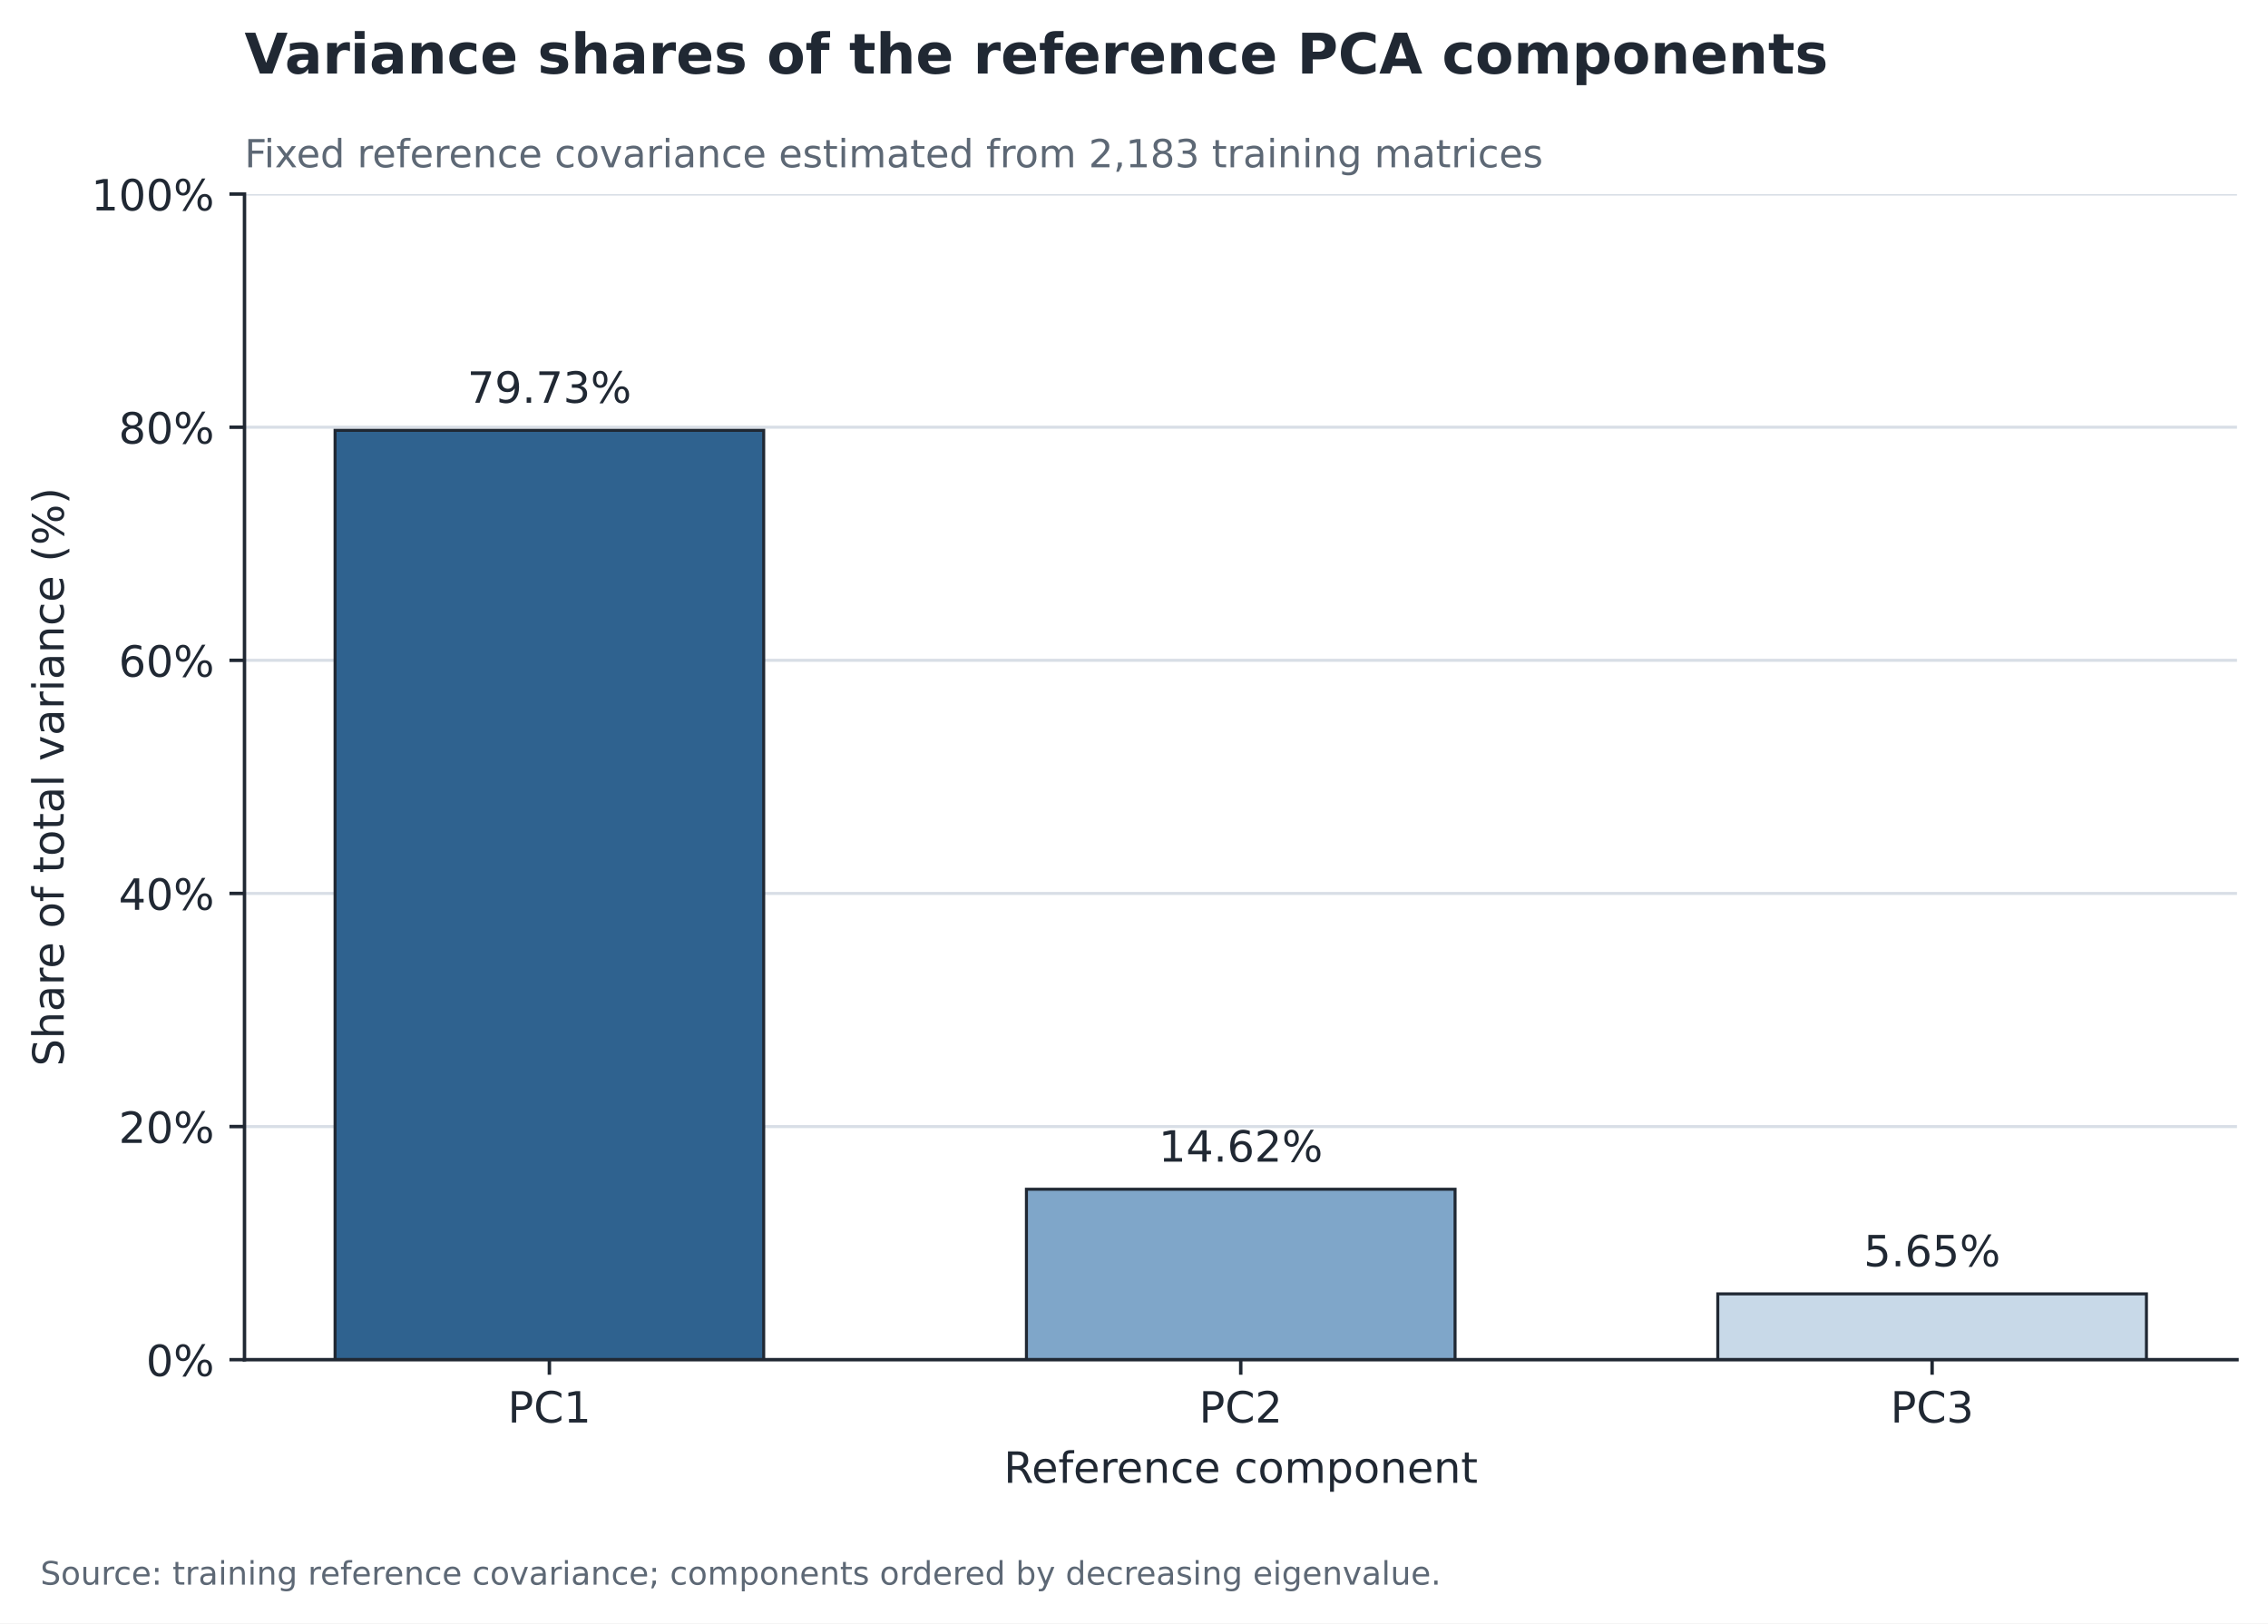
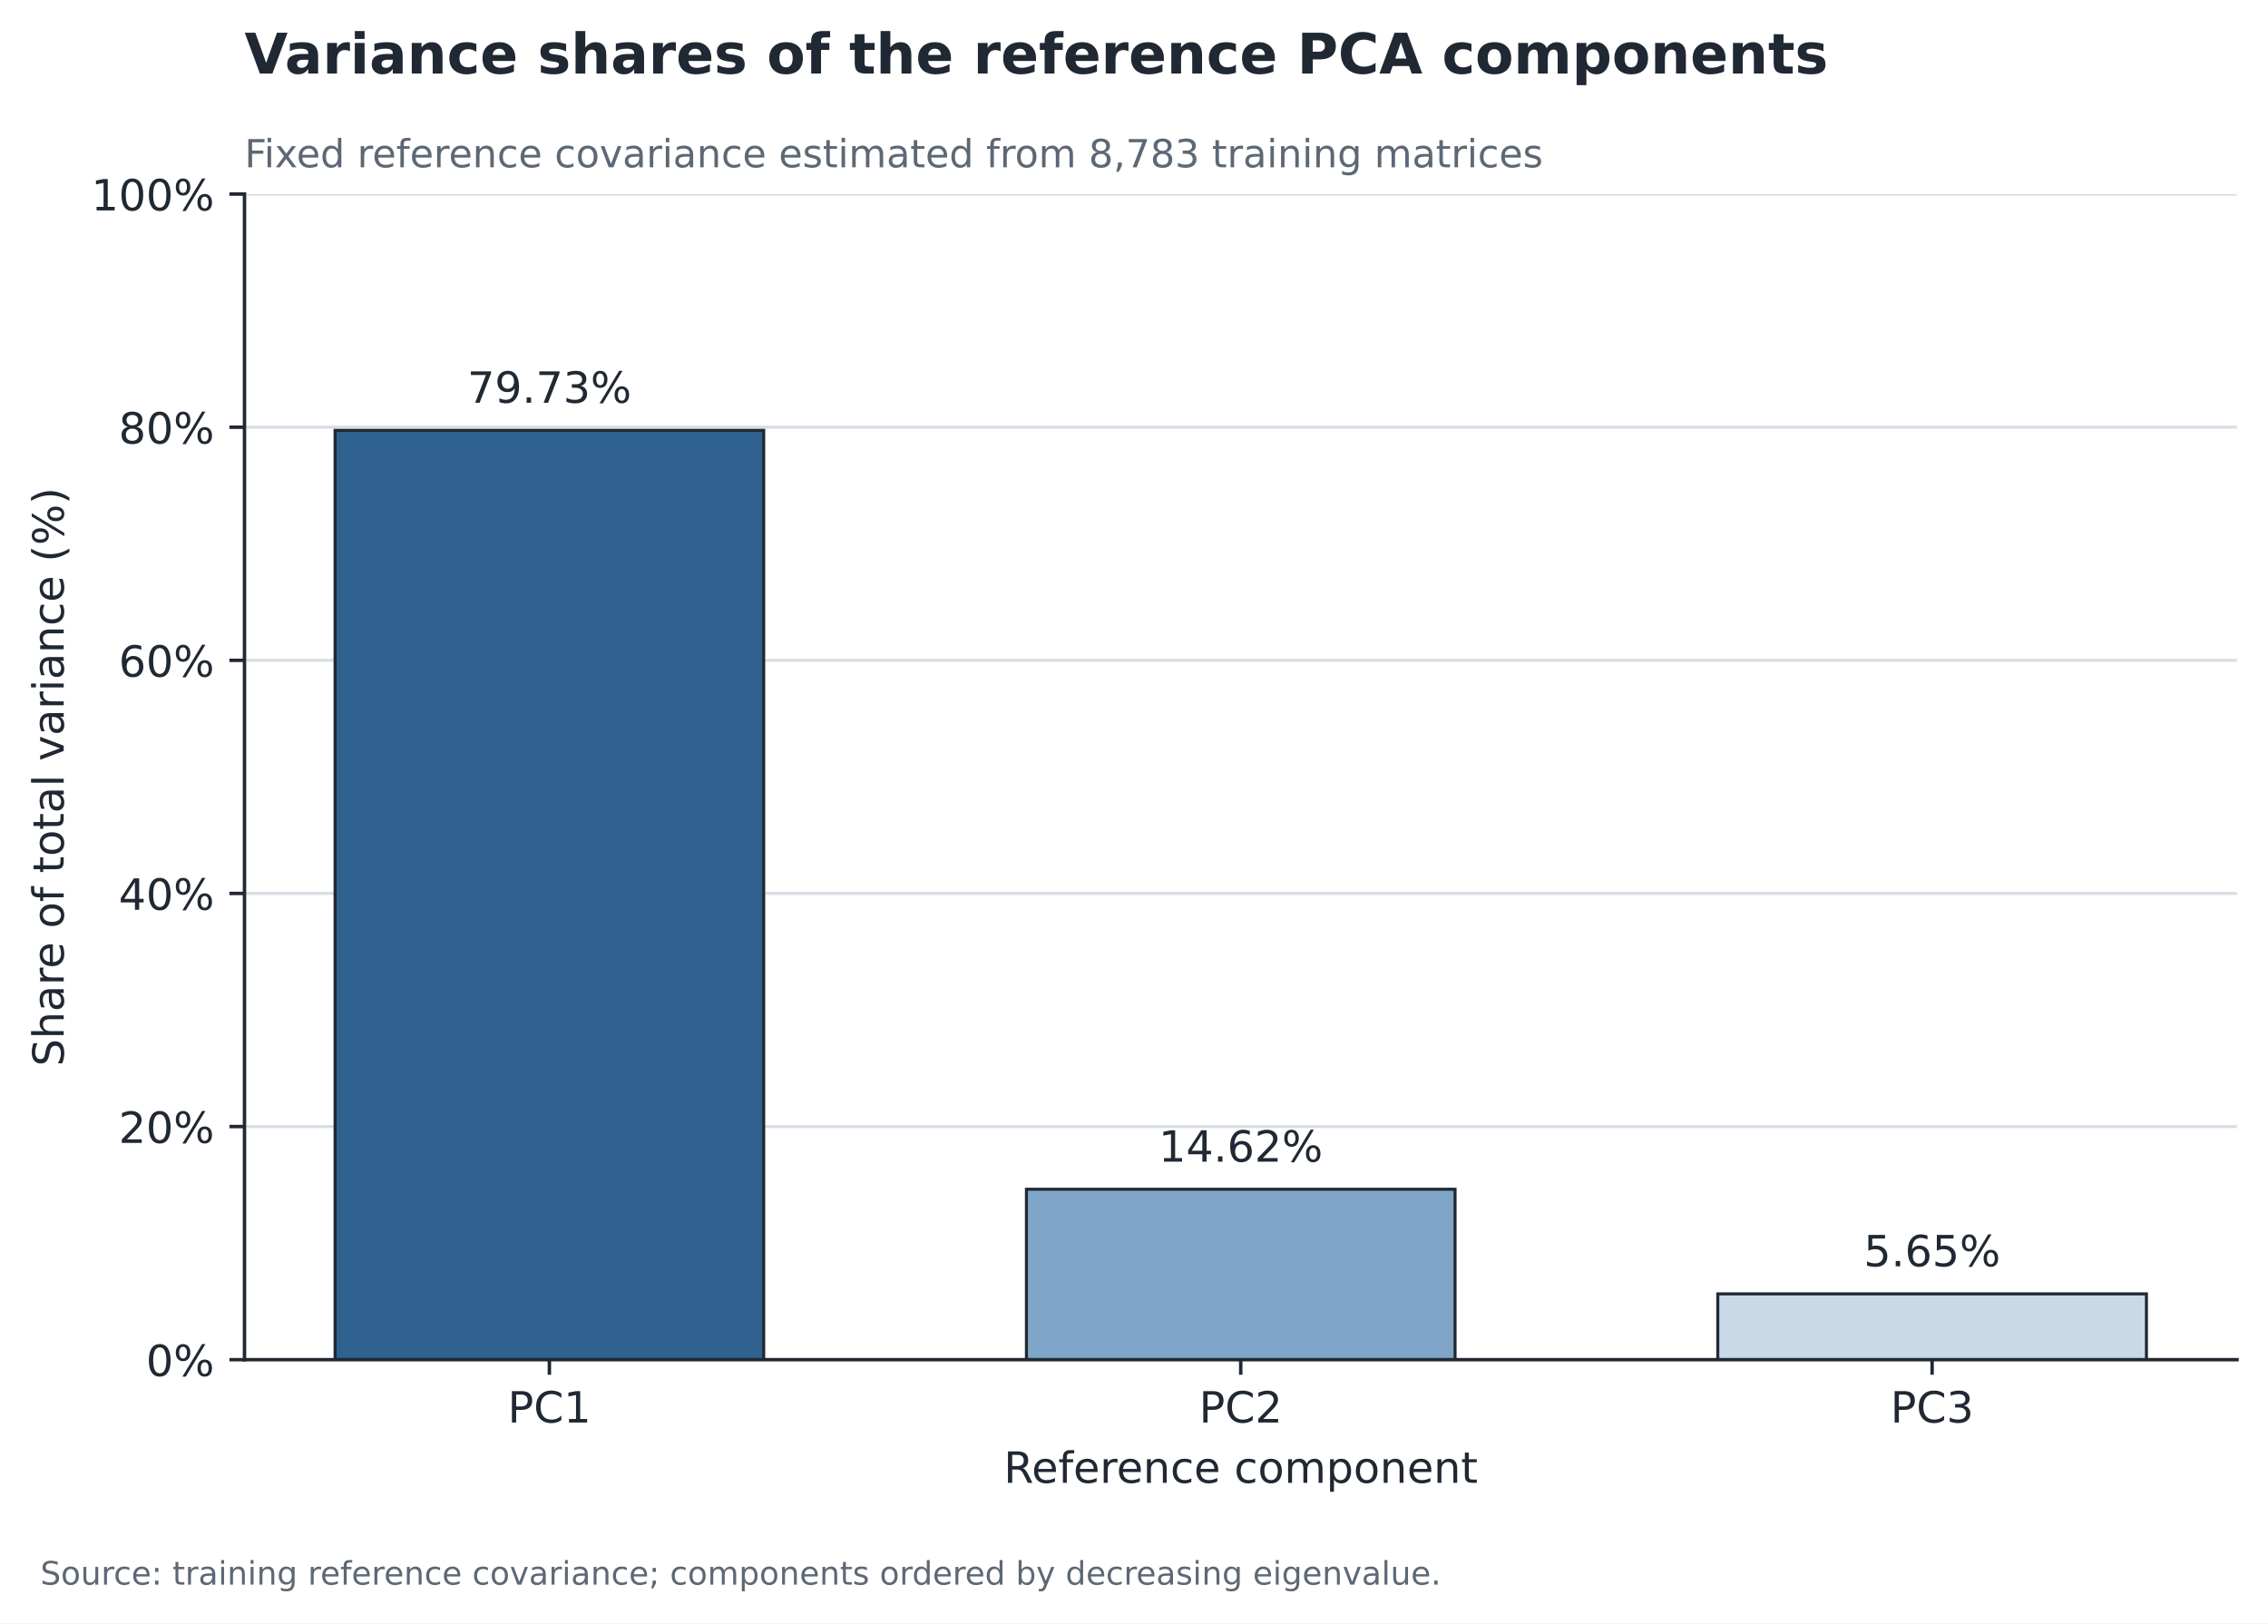
<svg xmlns="http://www.w3.org/2000/svg" xmlns:xlink="http://www.w3.org/1999/xlink" width="526.8pt" height="377.045pt" viewBox="0 0 526.8 377.045" version="1.1">
  <defs>
    <style type="text/css">*{stroke-linejoin: round; stroke-linecap: butt}</style>
  </defs>
  <g id="figure_1">
    <g id="patch_1">
      <path d="M 0 377.045 L 526.8 377.045 L 526.8 0 L 0 0 z " style="fill: #ffffff" />
    </g>
    <g id="axes_1">
      <g id="patch_2">
        <path d="M 56.79 315.799 L 519.6 315.799 L 519.6 45.078 L 56.79 45.078 z " style="fill: #ffffff" />
      </g>
      <g id="matplotlib.axis_1">
        <g id="xtick_1">
          <g id="line2d_1">
            <defs>
-               <path id="m8633b7135d" d="M 0 0 L 0 3.5 " style="stroke: #202833; stroke-width: 0.8" />
+               <path id="m7b93ba7ca7" d="M 0 0 L 0 3.5 " style="stroke: #202833; stroke-width: 0.8" />
            </defs>
            <g>
-               <use xlink:href="#m8633b7135d" x="127.608" y="315.799" style="fill: #202833; stroke: #202833; stroke-width: 0.8" />
+               <use xlink:href="#m7b93ba7ca7" x="127.608" y="315.799" style="fill: #202833; stroke: #202833; stroke-width: 0.8" />
            </g>
          </g>
          <g id="text_1">
            <text style="font-size: 10px; font-family: 'DejaVu Sans'; text-anchor: middle; fill: #202833" x="127.608" y="330.396" transform="rotate(-0 127.6084 330.3964)">PC1</text>
          </g>
        </g>
        <g id="xtick_2">
          <g id="line2d_2">
            <g>
-               <use xlink:href="#m8633b7135d" x="288.195" y="315.799" style="fill: #202833; stroke: #202833; stroke-width: 0.8" />
+               <use xlink:href="#m7b93ba7ca7" x="288.195" y="315.799" style="fill: #202833; stroke: #202833; stroke-width: 0.8" />
            </g>
          </g>
          <g id="text_2">
            <text style="font-size: 10px; font-family: 'DejaVu Sans'; text-anchor: middle; fill: #202833" x="288.195" y="330.396" transform="rotate(-0 288.1947 330.3964)">PC2</text>
          </g>
        </g>
        <g id="xtick_3">
          <g id="line2d_3">
            <g>
-               <use xlink:href="#m8633b7135d" x="448.781" y="315.799" style="fill: #202833; stroke: #202833; stroke-width: 0.8" />
+               <use xlink:href="#m7b93ba7ca7" x="448.781" y="315.799" style="fill: #202833; stroke: #202833; stroke-width: 0.8" />
            </g>
          </g>
          <g id="text_3">
            <text style="font-size: 10px; font-family: 'DejaVu Sans'; text-anchor: middle; fill: #202833" x="448.781" y="330.396" transform="rotate(-0 448.781 330.3964)">PC3</text>
          </g>
        </g>
        <g id="text_4">
          <text style="font-size: 10px; font-family: 'DejaVu Sans'; text-anchor: middle; fill: #202833" x="288.195" y="344.397" transform="rotate(-0 288.1947 344.3972)">Reference component</text>
        </g>
      </g>
      <g id="matplotlib.axis_2">
        <g id="ytick_1">
          <g id="line2d_4">
-             <path d="M 56.79 315.799 L 519.6 315.799 " clip-path="url(#p10e9d7c156)" style="fill: none; stroke: #d8dee6; stroke-width: 0.7; stroke-linecap: square" />
+             <path d="M 56.79 315.799 L 519.6 315.799 " clip-path="url(#p40bd846cce)" style="fill: none; stroke: #d8dee6; stroke-width: 0.7; stroke-linecap: square" />
          </g>
          <g id="line2d_5">
            <defs>
-               <path id="m78b748c1d7" d="M 0 0 L -3.5 0 " style="stroke: #202833; stroke-width: 0.8" />
+               <path id="m99f9d70abe" d="M 0 0 L -3.5 0 " style="stroke: #202833; stroke-width: 0.8" />
            </defs>
            <g>
-               <use xlink:href="#m78b748c1d7" x="56.79" y="315.799" style="fill: #202833; stroke: #202833; stroke-width: 0.8" />
+               <use xlink:href="#m99f9d70abe" x="56.79" y="315.799" style="fill: #202833; stroke: #202833; stroke-width: 0.8" />
            </g>
          </g>
          <g id="text_5">
            <text style="font-size: 10px; font-family: 'DejaVu Sans'; text-anchor: end; fill: #202833" x="49.79" y="319.598" transform="rotate(-0 49.78984 319.5976)">0%</text>
          </g>
        </g>
        <g id="ytick_2">
          <g id="line2d_6">
-             <path d="M 56.79 261.655 L 519.6 261.655 " clip-path="url(#p10e9d7c156)" style="fill: none; stroke: #d8dee6; stroke-width: 0.7; stroke-linecap: square" />
+             <path d="M 56.79 261.655 L 519.6 261.655 " clip-path="url(#p40bd846cce)" style="fill: none; stroke: #d8dee6; stroke-width: 0.7; stroke-linecap: square" />
          </g>
          <g id="line2d_7">
            <g>
-               <use xlink:href="#m78b748c1d7" x="56.79" y="261.655" style="fill: #202833; stroke: #202833; stroke-width: 0.8" />
+               <use xlink:href="#m99f9d70abe" x="56.79" y="261.655" style="fill: #202833; stroke: #202833; stroke-width: 0.8" />
            </g>
          </g>
          <g id="text_6">
            <text style="font-size: 10px; font-family: 'DejaVu Sans'; text-anchor: end; fill: #202833" x="49.79" y="265.453" transform="rotate(-0 49.78984 265.4534)">20%</text>
          </g>
        </g>
        <g id="ytick_3">
          <g id="line2d_8">
-             <path d="M 56.79 207.51 L 519.6 207.51 " clip-path="url(#p10e9d7c156)" style="fill: none; stroke: #d8dee6; stroke-width: 0.7; stroke-linecap: square" />
+             <path d="M 56.79 207.51 L 519.6 207.51 " clip-path="url(#p40bd846cce)" style="fill: none; stroke: #d8dee6; stroke-width: 0.7; stroke-linecap: square" />
          </g>
          <g id="line2d_9">
            <g>
-               <use xlink:href="#m78b748c1d7" x="56.79" y="207.51" style="fill: #202833; stroke: #202833; stroke-width: 0.8" />
+               <use xlink:href="#m99f9d70abe" x="56.79" y="207.51" style="fill: #202833; stroke: #202833; stroke-width: 0.8" />
            </g>
          </g>
          <g id="text_7">
            <text style="font-size: 10px; font-family: 'DejaVu Sans'; text-anchor: end; fill: #202833" x="49.79" y="211.309" transform="rotate(-0 49.78984 211.3093)">40%</text>
          </g>
        </g>
        <g id="ytick_4">
          <g id="line2d_10">
-             <path d="M 56.79 153.366 L 519.6 153.366 " clip-path="url(#p10e9d7c156)" style="fill: none; stroke: #d8dee6; stroke-width: 0.7; stroke-linecap: square" />
+             <path d="M 56.79 153.366 L 519.6 153.366 " clip-path="url(#p40bd846cce)" style="fill: none; stroke: #d8dee6; stroke-width: 0.7; stroke-linecap: square" />
          </g>
          <g id="line2d_11">
            <g>
-               <use xlink:href="#m78b748c1d7" x="56.79" y="153.366" style="fill: #202833; stroke: #202833; stroke-width: 0.8" />
+               <use xlink:href="#m99f9d70abe" x="56.79" y="153.366" style="fill: #202833; stroke: #202833; stroke-width: 0.8" />
            </g>
          </g>
          <g id="text_8">
            <text style="font-size: 10px; font-family: 'DejaVu Sans'; text-anchor: end; fill: #202833" x="49.79" y="157.165" transform="rotate(-0 49.78984 157.1651)">60%</text>
          </g>
        </g>
        <g id="ytick_5">
          <g id="line2d_12">
-             <path d="M 56.79 99.222 L 519.6 99.222 " clip-path="url(#p10e9d7c156)" style="fill: none; stroke: #d8dee6; stroke-width: 0.7; stroke-linecap: square" />
+             <path d="M 56.79 99.222 L 519.6 99.222 " clip-path="url(#p40bd846cce)" style="fill: none; stroke: #d8dee6; stroke-width: 0.7; stroke-linecap: square" />
          </g>
          <g id="line2d_13">
            <g>
-               <use xlink:href="#m78b748c1d7" x="56.79" y="99.222" style="fill: #202833; stroke: #202833; stroke-width: 0.8" />
+               <use xlink:href="#m99f9d70abe" x="56.79" y="99.222" style="fill: #202833; stroke: #202833; stroke-width: 0.8" />
            </g>
          </g>
          <g id="text_9">
            <text style="font-size: 10px; font-family: 'DejaVu Sans'; text-anchor: end; fill: #202833" x="49.79" y="103.021" transform="rotate(-0 49.78984 103.021)">80%</text>
          </g>
        </g>
        <g id="ytick_6">
          <g id="line2d_14">
-             <path d="M 56.79 45.078 L 519.6 45.078 " clip-path="url(#p10e9d7c156)" style="fill: none; stroke: #d8dee6; stroke-width: 0.7; stroke-linecap: square" />
+             <path d="M 56.79 45.078 L 519.6 45.078 " clip-path="url(#p40bd846cce)" style="fill: none; stroke: #d8dee6; stroke-width: 0.7; stroke-linecap: square" />
          </g>
          <g id="line2d_15">
            <g>
-               <use xlink:href="#m78b748c1d7" x="56.79" y="45.078" style="fill: #202833; stroke: #202833; stroke-width: 0.8" />
+               <use xlink:href="#m99f9d70abe" x="56.79" y="45.078" style="fill: #202833; stroke: #202833; stroke-width: 0.8" />
            </g>
          </g>
          <g id="text_10">
            <text style="font-size: 10px; font-family: 'DejaVu Sans'; text-anchor: end; fill: #202833" x="49.79" y="48.877" transform="rotate(-0 49.78984 48.8768)">100%</text>
          </g>
        </g>
        <g id="text_11">
          <text style="font-size: 10px; font-family: 'DejaVu Sans'; text-anchor: middle; fill: #202833" x="14.798" y="180.438" transform="rotate(-90 14.79844 180.4384)">Share of total variance (%)</text>
        </g>
      </g>
      <g id="patch_3">
-         <path d="M 77.827 315.799 L 177.39 315.799 L 177.39 99.949 L 77.827 99.949 z " clip-path="url(#p10e9d7c156)" style="fill: #2f628f; stroke: #202833; stroke-width: 0.7; stroke-linejoin: miter" />
+         <path d="M 77.827 315.799 L 177.39 315.799 L 177.39 99.949 L 77.827 99.949 z " clip-path="url(#p40bd846cce)" style="fill: #2f628f; stroke: #202833; stroke-width: 0.7; stroke-linejoin: miter" />
      </g>
      <g id="patch_4">
-         <path d="M 238.413 315.799 L 337.976 315.799 L 337.976 276.212 L 238.413 276.212 z " clip-path="url(#p10e9d7c156)" style="fill: #7fa6c9; stroke: #202833; stroke-width: 0.7; stroke-linejoin: miter" />
+         <path d="M 238.413 315.799 L 337.976 315.799 L 337.976 276.212 L 238.413 276.212 z " clip-path="url(#p40bd846cce)" style="fill: #7fa6c9; stroke: #202833; stroke-width: 0.7; stroke-linejoin: miter" />
      </g>
      <g id="patch_5">
-         <path d="M 398.999 315.799 L 498.563 315.799 L 498.563 300.514 L 398.999 300.514 z " clip-path="url(#p10e9d7c156)" style="fill: #c8d9e8; stroke: #202833; stroke-width: 0.7; stroke-linejoin: miter" />
+         <path d="M 398.999 315.799 L 498.563 315.799 L 498.563 300.514 L 398.999 300.514 z " clip-path="url(#p40bd846cce)" style="fill: #c8d9e8; stroke: #202833; stroke-width: 0.7; stroke-linejoin: miter" />
      </g>
      <g id="patch_6">
        <path d="M 56.79 315.799 L 56.79 45.078 " style="fill: none; stroke: #202833; stroke-width: 0.8; stroke-linejoin: miter; stroke-linecap: square" />
      </g>
      <g id="patch_7">
        <path d="M 56.79 315.799 L 519.6 315.799 " style="fill: none; stroke: #202833; stroke-width: 0.8; stroke-linejoin: miter; stroke-linecap: square" />
      </g>
      <g id="text_12">
        <text style="font-size: 10px; font-family: 'DejaVu Sans'; text-anchor: middle; fill: #202833" x="127.608" y="93.547" transform="rotate(-0 127.6084 93.54701)">79.73%</text>
      </g>
      <g id="text_13">
        <text style="font-size: 10px; font-family: 'DejaVu Sans'; text-anchor: middle; fill: #202833" x="288.195" y="269.809" transform="rotate(-0 288.1947 269.8094)">14.62%</text>
      </g>
      <g id="text_14">
        <text style="font-size: 10px; font-family: 'DejaVu Sans'; text-anchor: middle; fill: #202833" x="448.781" y="294.112" transform="rotate(-0 448.781 294.112)">5.65%</text>
      </g>
      <g id="text_15">
-         <text style="font-size: 9px; font-family: 'DejaVu Sans'; text-anchor: start; fill: #5d6875" x="56.79" y="38.855" transform="rotate(-0 56.78984 38.85505)">Fixed reference covariance estimated from 2,183 training matrices</text>
+         <text style="font-size: 9px; font-family: 'DejaVu Sans'; text-anchor: start; fill: #5d6875" x="56.79" y="38.855" transform="rotate(-0 56.78984 38.85505)">Fixed reference covariance estimated from 8,783 training matrices</text>
      </g>
      <g id="text_16">
        <text style="font-weight: 700; font-size: 13px; font-family: 'DejaVu Sans'; text-anchor: start; fill: #202833" x="56.79" y="17.078" transform="rotate(-0 56.78984 17.07797)">Variance shares of the reference PCA components</text>
      </g>
    </g>
    <g id="text_17">
      <text style="font-size: 7.5px; font-family: 'DejaVu Sans'; text-anchor: start; fill: #5d6875" x="9.384" y="368.043" transform="rotate(-0 9.38376 368.0428)">Source: training reference covariance; components ordered by decreasing eigenvalue.</text>
    </g>
  </g>
  <defs>
-     <clipPath id="p10e9d7c156">
+     <clipPath id="p40bd846cce">
      <rect x="56.79" y="45.078" width="462.81" height="270.721" />
    </clipPath>
  </defs>
</svg>
